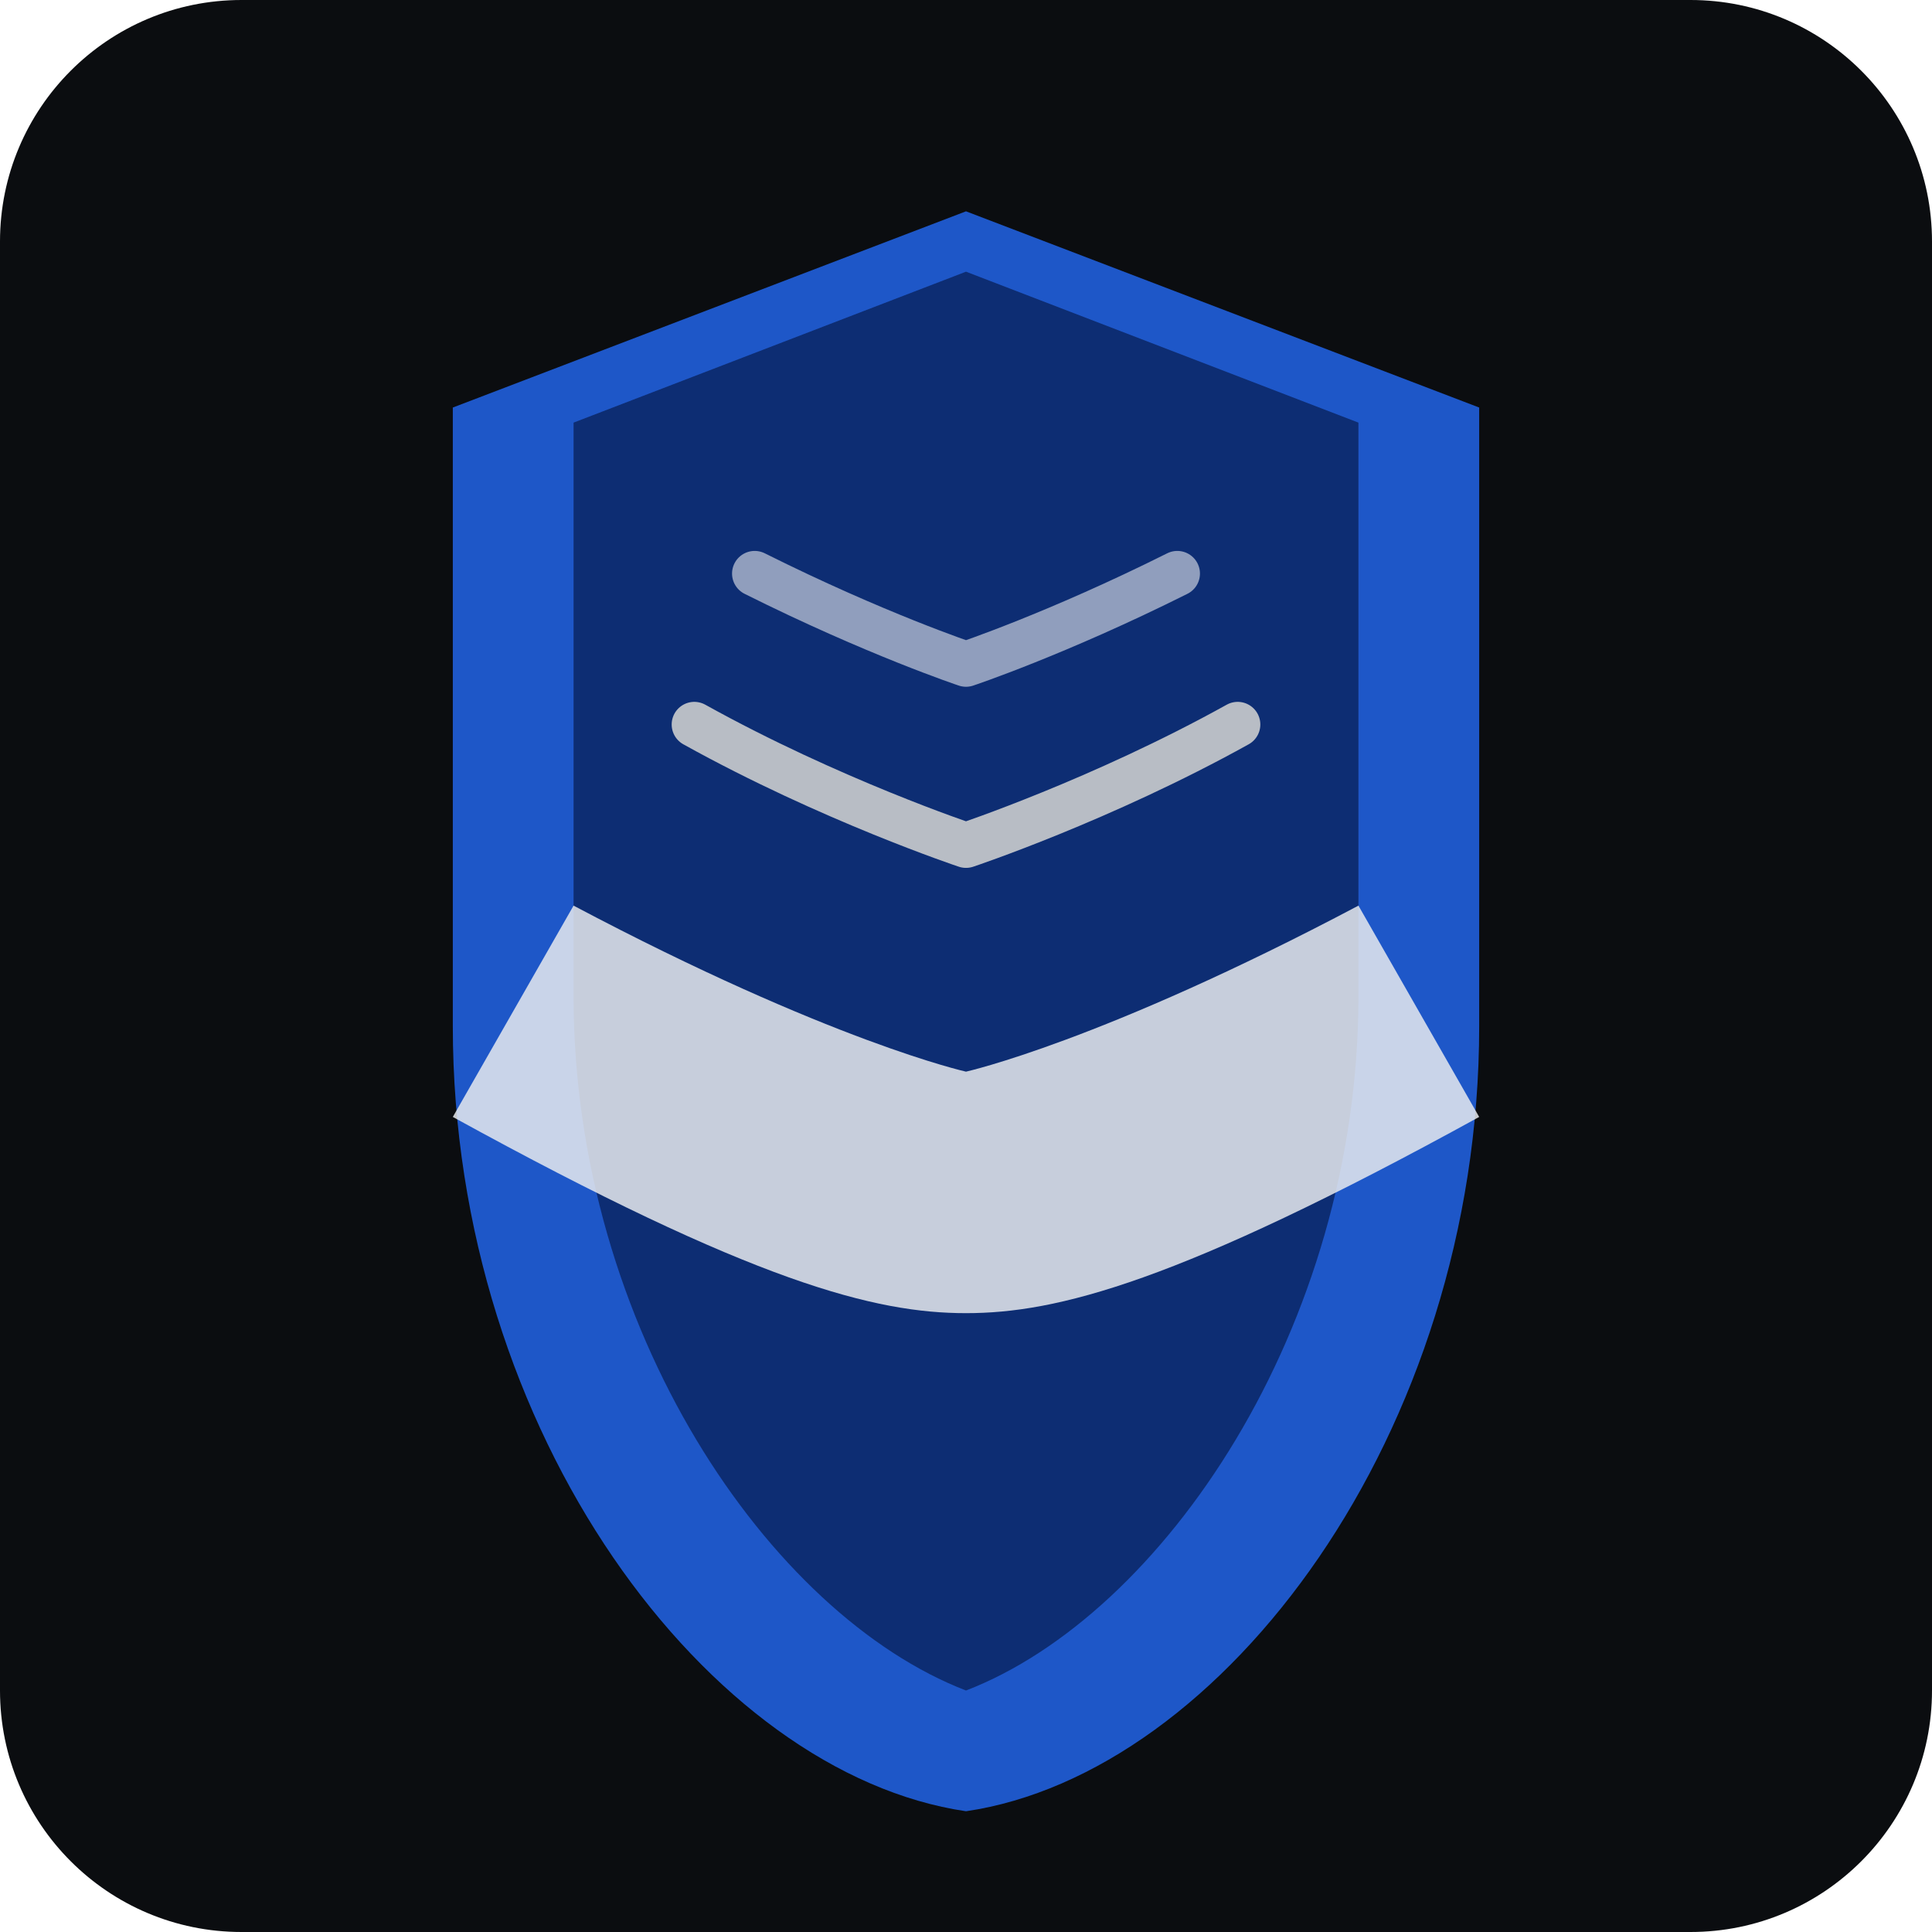
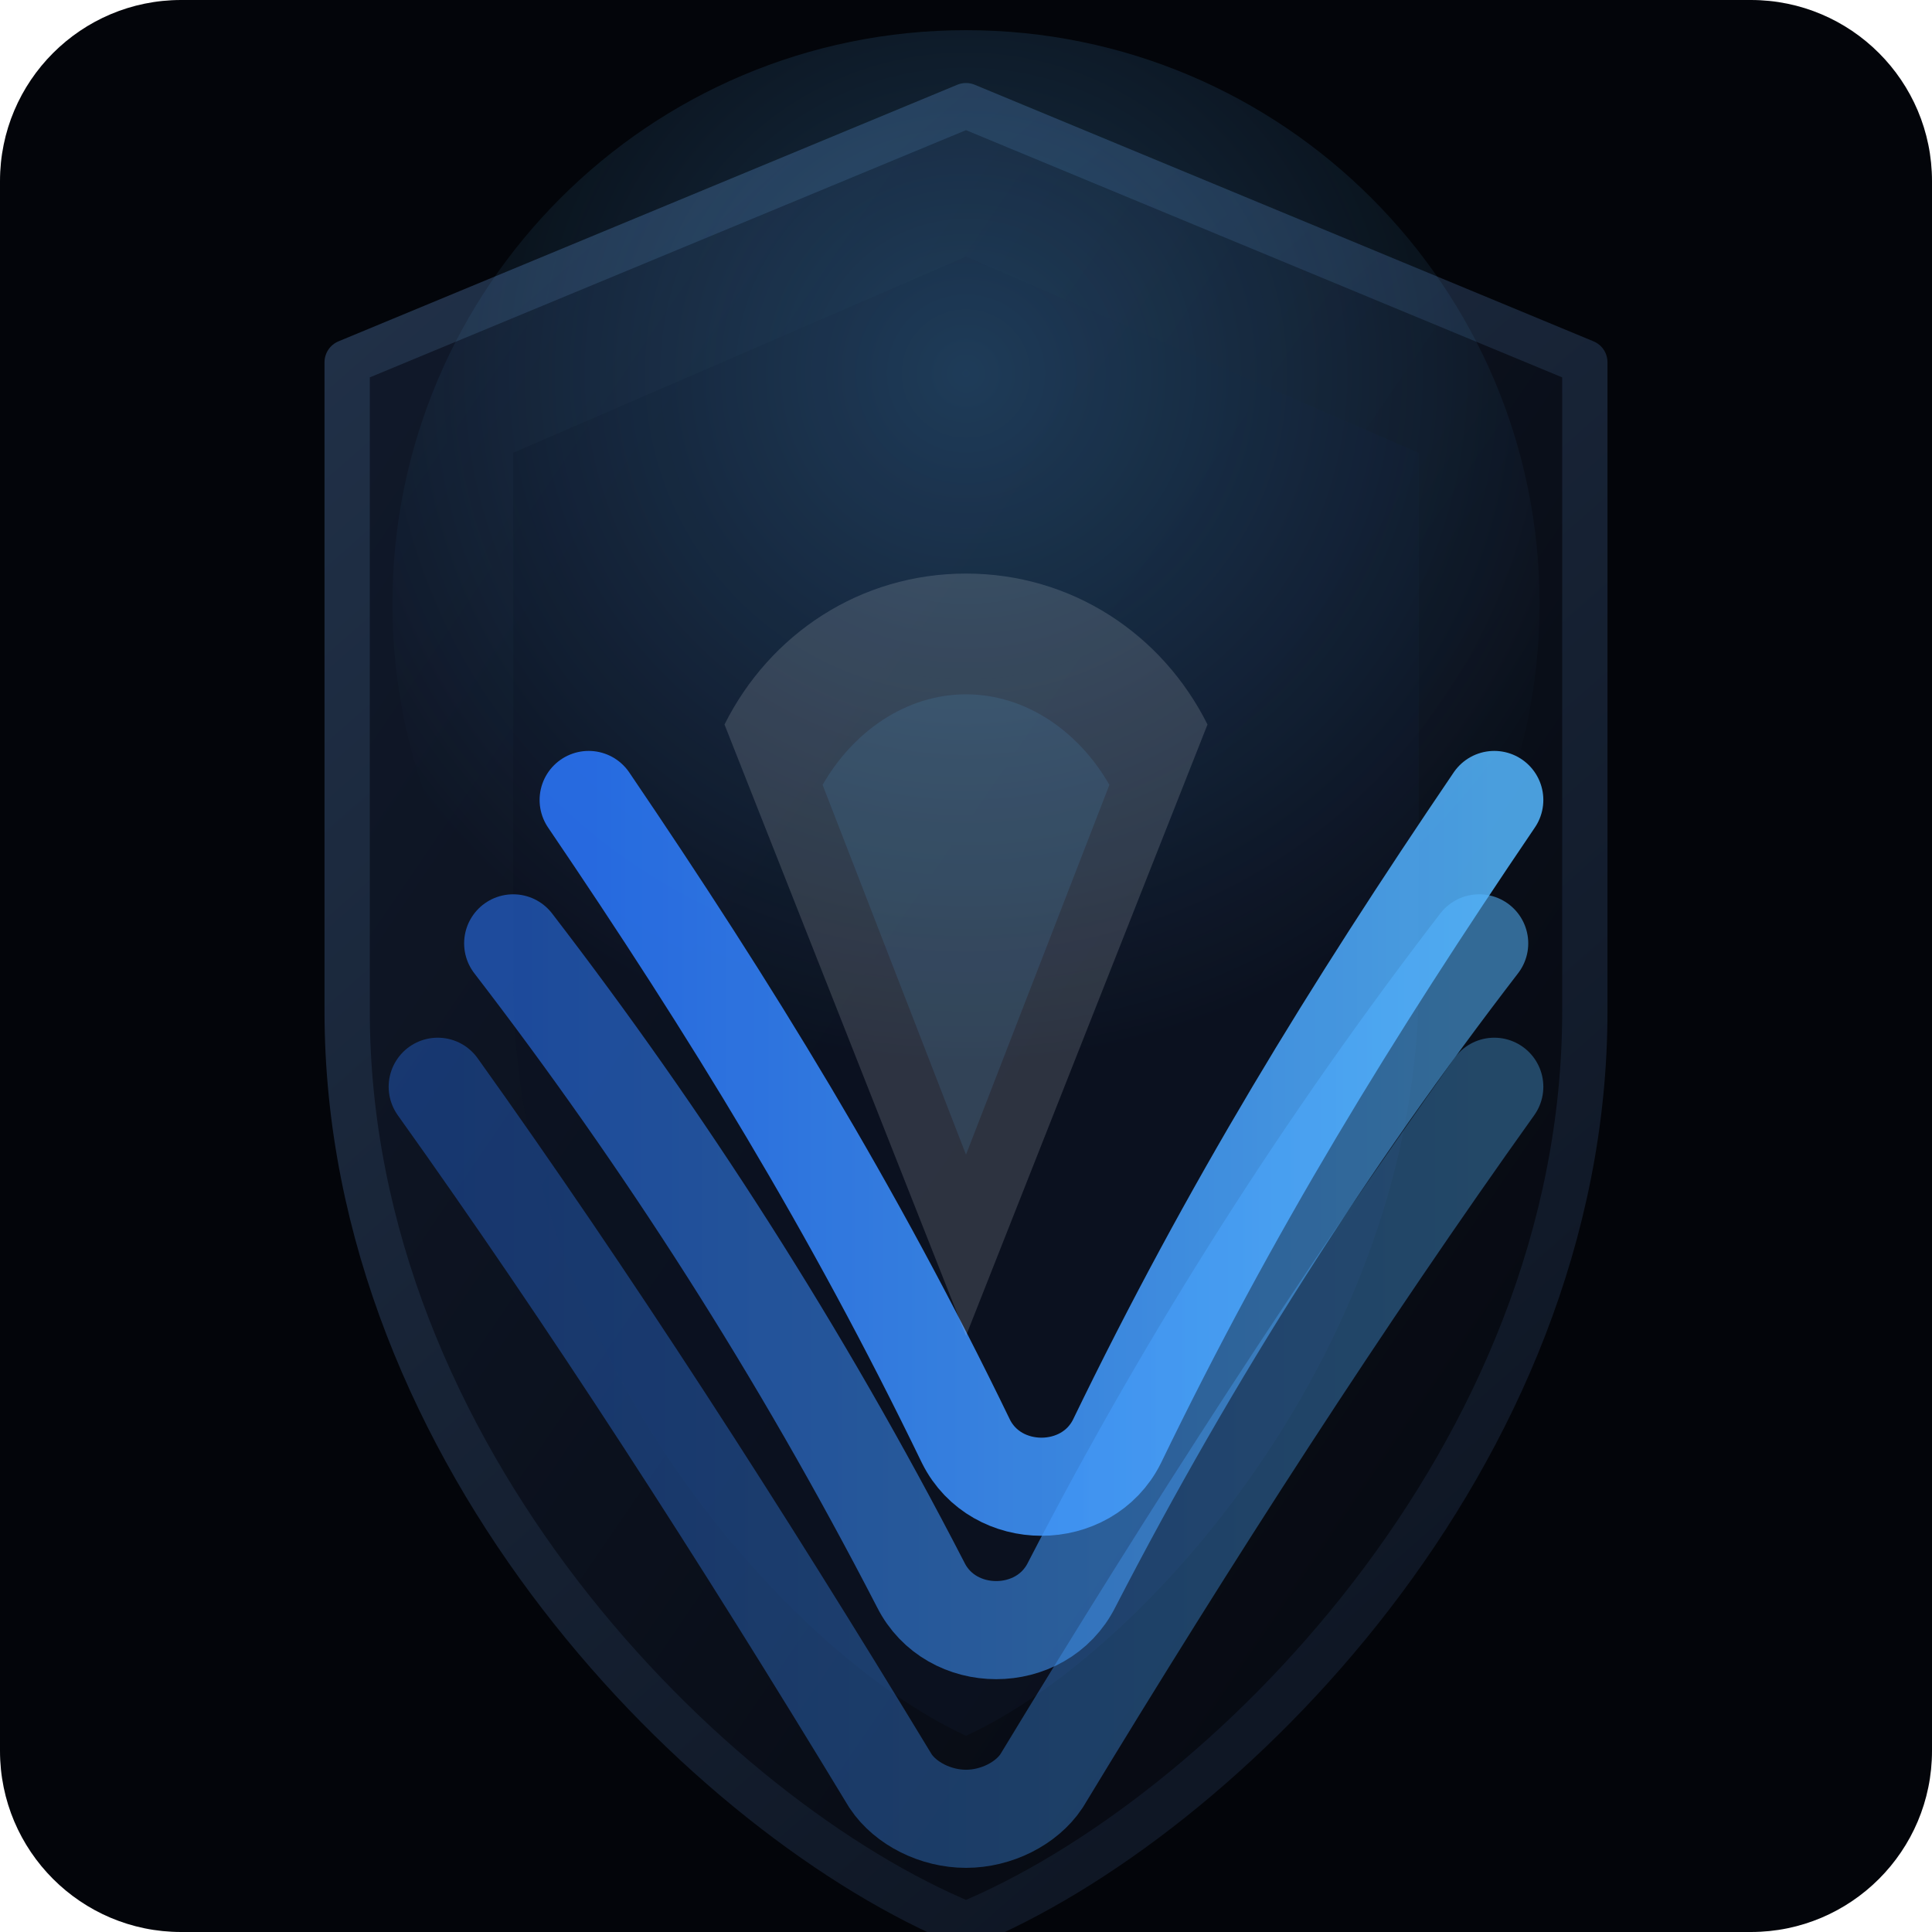
- <svg xmlns="http://www.w3.org/2000/svg" viewBox="0 0 256 256" role="img" aria-labelledby="title desc">
-   <rect width="256" height="256" rx="32" fill="#0b0d10" />
-   <path fill="#1e57c8" d="M128 28 60 54v82c0 54 34 99 68 104 34-5 68-50 68-104V54L128 28z" />
-   <path fill="#0d2d73" d="M128 36 76 56v76c0 44 26 82 52 92 26-10 52-48 52-92V56l-52-20z" />
-   <path fill="#e7eaee" d="M76 120c34 18 52 22 52 22s18-4 52-22l16 28c-40 22-56 26-68 26s-28-4-68-26l16-28z" opacity="0.85" />
-   <path fill="none" stroke="#b8bdc5" stroke-width="6" stroke-linecap="round" stroke-linejoin="round" d="M92 96c18 10 36 16 36 16s18-6 36-16" />
-   <path fill="none" stroke="#e7eaee" stroke-width="6" stroke-linecap="round" stroke-linejoin="round" opacity="0.6" d="M100 76c16 8 28 12 28 12s12-4 28-12" />
+ <svg xmlns="http://www.w3.org/2000/svg" viewBox="0 0 512 512" role="img" aria-labelledby="title desc">
+   <defs>
+     <linearGradient id="shieldBase" x1="0%" y1="0%" x2="100%" y2="100%">
+       <stop offset="0%" stop-color="#111a2c" />
+       <stop offset="100%" stop-color="#05070d" />
+     </linearGradient>
+     <linearGradient id="shieldEdge" x1="20%" y1="0%" x2="80%" y2="100%">
+       <stop offset="0%" stop-color="#203047" />
+       <stop offset="100%" stop-color="#0d1421" />
+     </linearGradient>
+     <linearGradient id="bandGradient" x1="0%" y1="0%" x2="100%" y2="0%">
+       <stop offset="0%" stop-color="#2b78ff" />
+       <stop offset="100%" stop-color="#56b7ff" />
+     </linearGradient>
+     <radialGradient id="coreGlow" cx="50%" cy="30%" r="60%">
+       <stop offset="0%" stop-color="#56b7ff" stop-opacity="0.25" />
+       <stop offset="100%" stop-color="#56b7ff" stop-opacity="0" />
+     </radialGradient>
+   </defs>
+   <rect width="512" height="512" rx="48" fill="#03050a" />
+   <path d="M256 28 92 96v172c0 118 96 214 164 242 68-28 164-124 164-242V96L256 28z" fill="url(#shieldBase)" stroke="url(#shieldEdge)" stroke-width="12" stroke-linejoin="round" />
+   <path d="M256 68 136 120v140c0 96 72 178 120 200 48-22 120-104 120-200V120L256 68z" fill="#0b1220" opacity="0.8" />
+   <circle cx="256" cy="160" r="152" fill="url(#coreGlow)" />
+   <g fill="none" stroke="url(#bandGradient)" stroke-linecap="round" stroke-width="26">
+     <path d="M156 212c38 56 70 108 100 170 4 8 12 12 20 12s16-4 20-12c30-62 62-114 100-170" opacity="0.85" />
+     <path d="M136 250c40 52 76 108 108 170 4 8 12 12 20 12s16-4 20-12c32-62 68-118 108-170" opacity="0.55" />
+     <path d="M116 288c40 56 80 118 120 184 4 6 12 10 20 10s16-4 20-10c40-66 80-128 120-184" opacity="0.35" />
+   </g>
+   <path d="M256 152c-28 0-52 16-64 40l64 162 64-162c-12-24-36-40-64-40z" fill="#e6ebf5" opacity="0.16" />
+   <path d="M256 184c-16 0-30 10-38 24l38 98 38-98c-8-14-22-24-38-24z" fill="#56b7ff" opacity="0.12" />
</svg>
